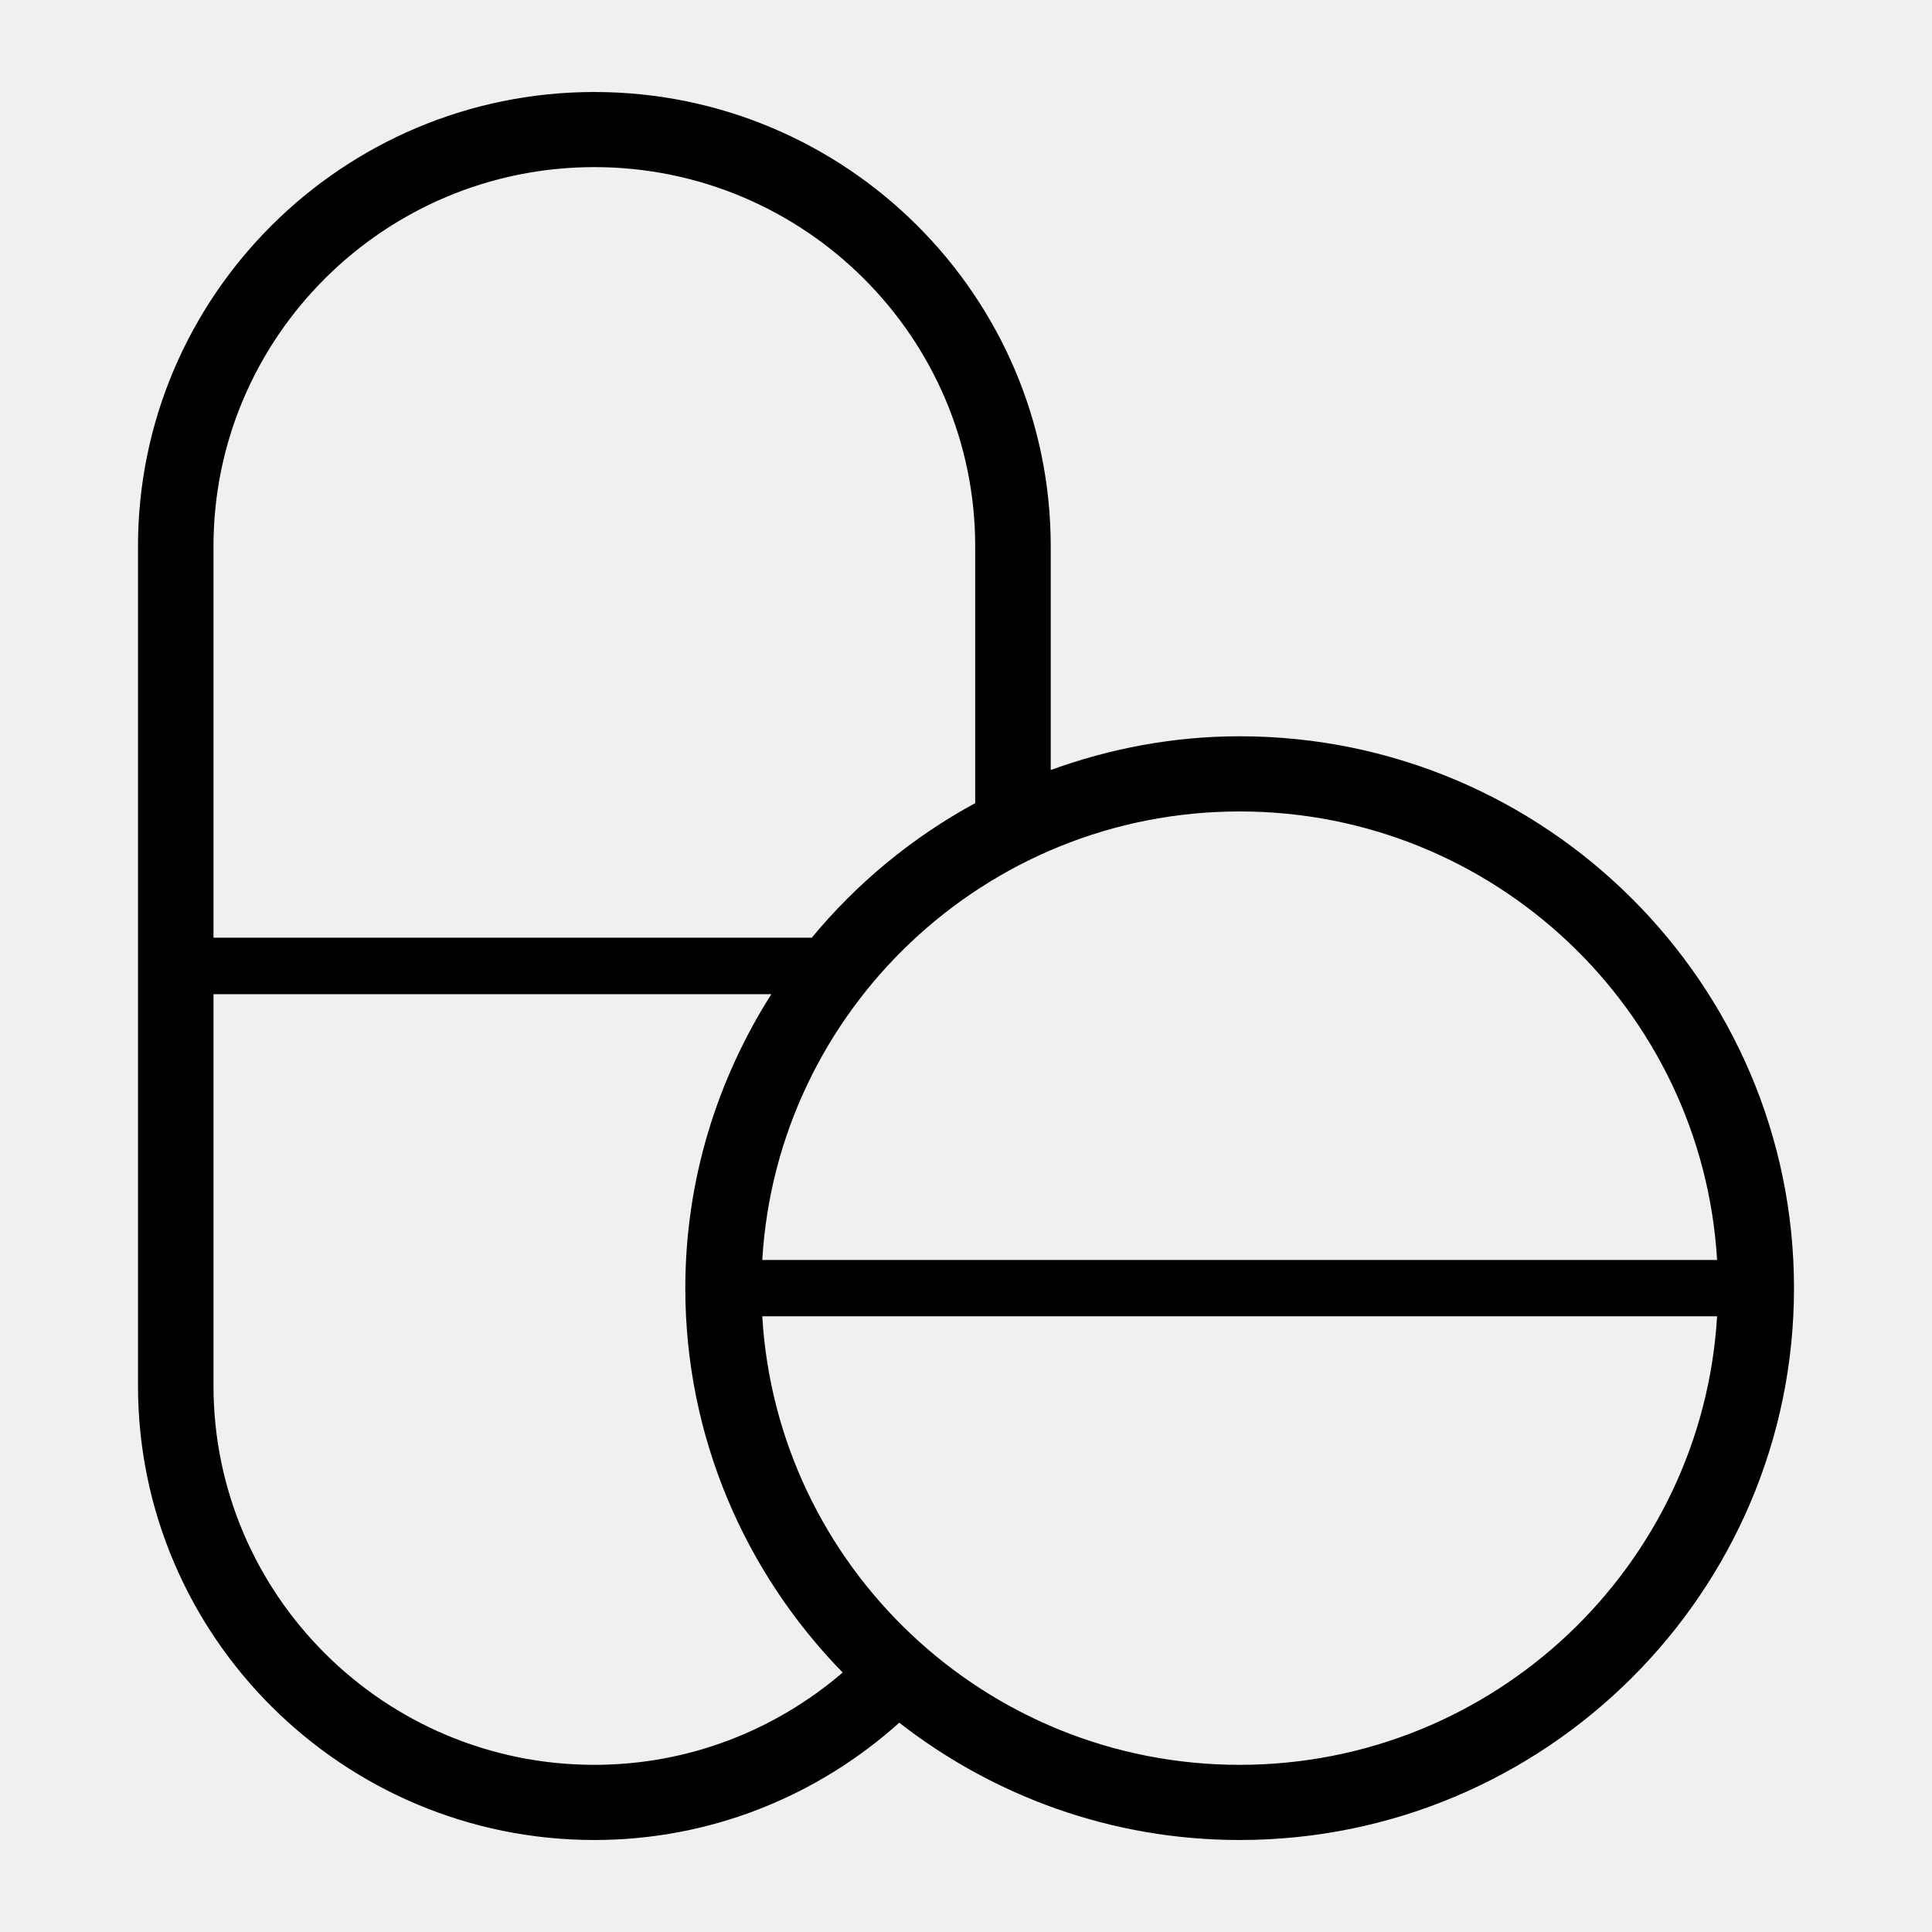
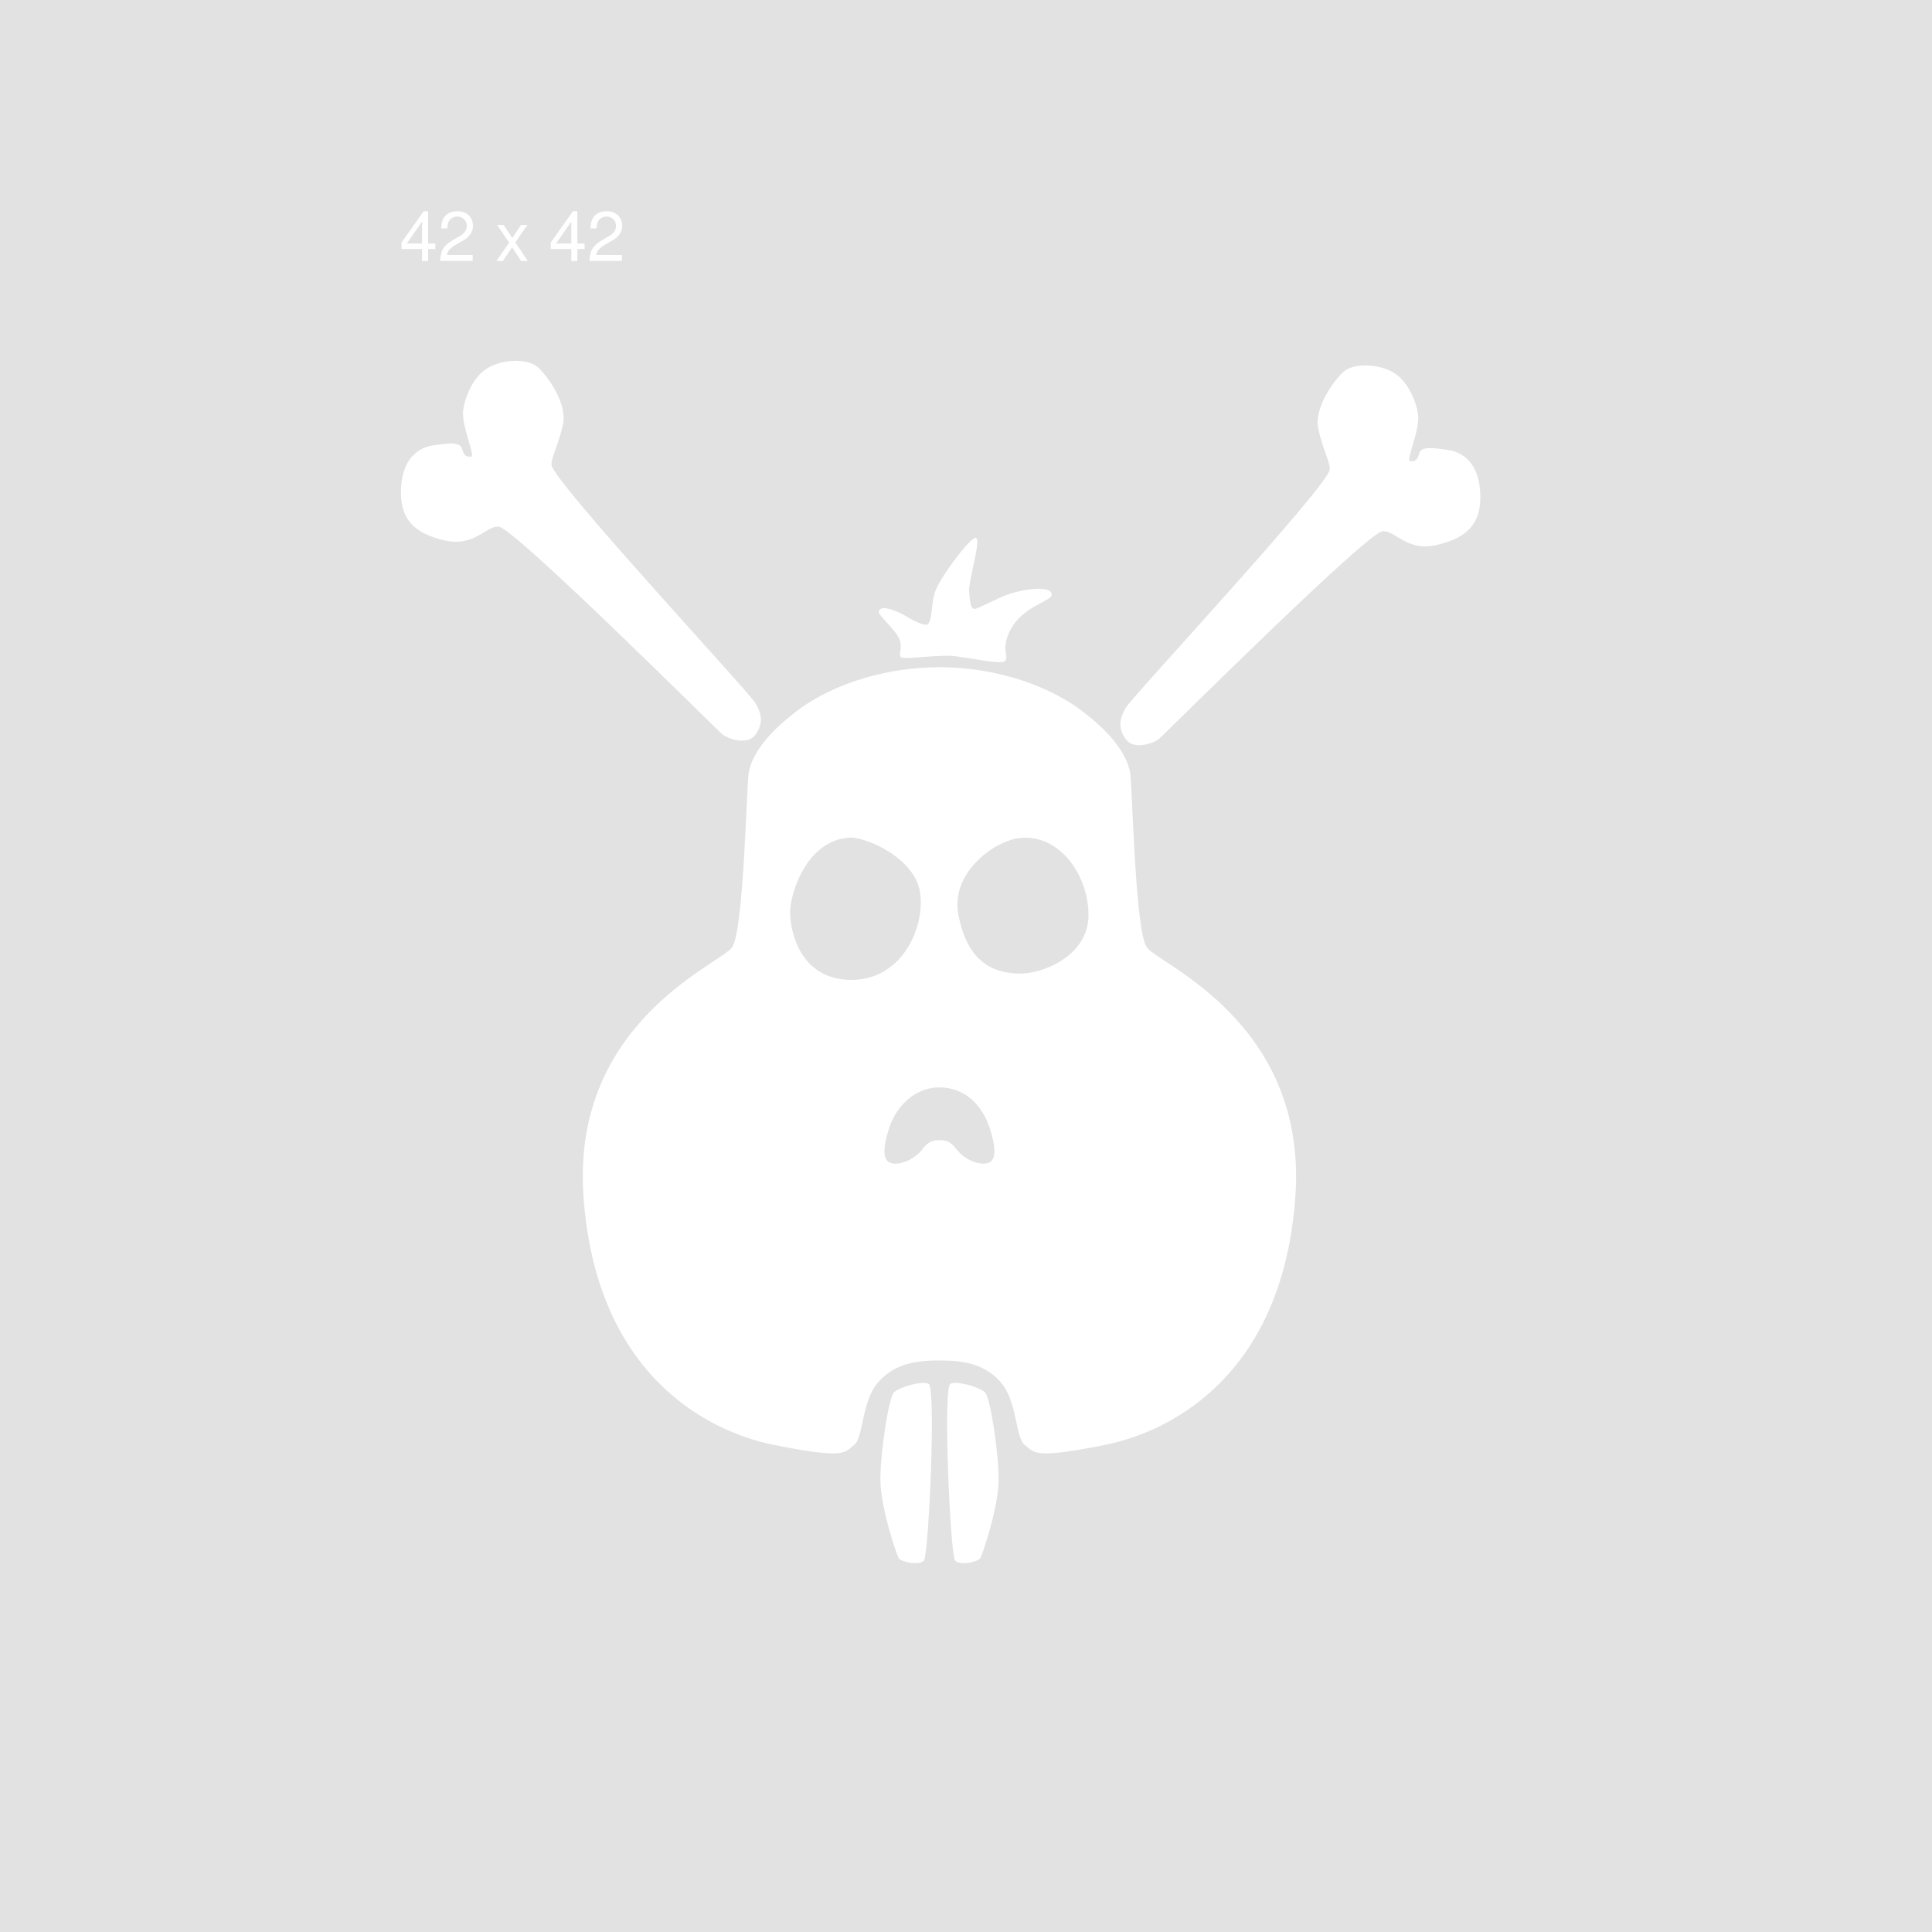
- <svg xmlns="http://www.w3.org/2000/svg" class="quick-links__icon" version="1.1" x="0px" y="0px" width="42px" height="42px" viewBox="0 0 42 42">
-   <path d="M26.949,16.006c-1.443,0-2.823,0.267-4.107,0.733v-4.862C22.842,6.431,18.391,2,12.921,2 C7.45,2,3,6.431,3,11.877v18.246C3,35.569,7.45,40,12.921,40c2.549,0,4.869-0.97,6.628-2.55c2.045,1.592,4.61,2.55,7.4,2.55 C33.594,40,39,34.618,39,28.003C39,21.388,33.594,16.006,26.949,16.006z M37.328,27.391H16.571c0.321-5.43,4.846-9.751,10.378-9.751 S37.006,21.96,37.328,27.391z M4.641,11.876c0-4.544,3.714-8.243,8.28-8.243c4.565,0,8.279,3.698,8.279,8.244v5.583l0.001-0.001 c-1.371,0.744-2.581,1.746-3.564,2.938c0.003-0.004,0.005-0.008,0.008-0.012H4.641V11.876z M4.641,30.123v-8.51h12.127 c-1.177,1.854-1.87,4.04-1.87,6.39c0,3.248,1.309,6.194,3.421,8.356c-1.452,1.247-3.336,2.007-5.399,2.007 C8.355,38.366,4.641,34.668,4.641,30.123z M26.949,38.366c-5.532,0-10.057-4.323-10.378-9.751h20.757 C37.006,34.043,32.481,38.366,26.949,38.366z" />
+ <svg xmlns="http://www.w3.org/2000/svg" version="1.1" x="0px" y="0px" width="42px" height="42px" viewBox="0 0 595.28 841.89" enable-background="new 0 0 595.28 841.89" xml:space="preserve">
+   <rect width="595.28" height="841.89" />
+   <rect x="-50000" y="-50000" width="100000" height="100000" fill="#e2e2e2" />
+   <text x="100" y="100" style="text-anchor: middle;dominant-baseline: hanging;" fill="#FFFFFF" font-family="'Helvetica'" font-size="30">42 x 42</text>
+   <g id="Layer_2">
+     <path fill="#FFFFFF" d="M314.667,288c1.625-2.033-0.922-3.644,0.666-9.333c4-14.333,20-16.333,19.666-19.667   c-0.4-3.993-11.666-2.333-18-0.333c-5.262,1.662-13.998,6.667-15.666,6.667c-1.666,0-2.001-3-2.333-7.667   c-0.333-4.667,5.333-22.333,3-23.333c-2.055-0.881-16.333,18-17.999,24S283,270,281,272c-1.054,1.054-6.667-1.667-8.667-3   s-11.667-6.333-12.667-2.667C259.133,268.29,268,275,269,279.667c0.838,3.911-1,5.333,0.333,6.667s16.333-1.333,24-0.333   C300.999,287,313.333,289.667,314.667,288z" />
+     <path fill="#FFFFFF" d="M281.333,603.001c3.375,1.929,0,74.667-2,77s-10,0.667-11-1s-8-22.334-8-34.334s3.667-36,6-38   C269.391,604.046,279,601.668,281.333,603.001z" />
+     <path fill="#FFFFFF" d="M290.857,603.001c-3.375,1.929,0,74.667,2,77s10,0.667,11-1s8-22.334,8-34.334s-3.667-36-6-38   C302.8,604.046,293.191,601.668,290.857,603.001z" />
+     <path fill="#FFFFFF" d="M117,202.5c0,6.577,86.5,99.5,89,104s3.5,8.5,0,13.5s-12,2-14.5,0s-90.511-89.865-97.5-90.5   c-5.5-0.5-10.5,9-23.5,6s-20-9-19-23.5s10-17.5,14.5-18s11-2,12,1.5s2,3.5,4,3.5s-4.177-13.233-3.5-20c0.5-5,4-14.5,10.5-18.5   s17.5-4.5,22-0.5s13,16,11,25S117,199,117,202.5z" />
+     <path fill="#FFFFFF" d="M456.172,204.5c0,6.577-86.5,99.5-89,104s-3.5,8.5,0,13.5s12,2,14.5,0s90.511-89.865,97.5-90.5   c5.5-0.5,10.5,9,23.5,6s20-9,19-23.5s-10-17.5-14.5-18s-11-2-12,1.5s-2,3.5-4,3.5s4.177-13.233,3.5-20c-0.5-5-4-14.5-10.5-18.5   s-17.5-4.5-22-0.5s-13,16-11,25S456.172,201,456.172,204.5z" />
+     <path fill="#FFFFFF" d="M259.369,602.315c-7.368,8.421-6.316,24.211-10.526,27.369s-3.158,6.315-34.681,0   s-77.951-32.632-83.214-108.421s59.474-101.053,64.737-108.421S202,340.21,203.053,336s4.21-13.684,21.053-26.316   s40.526-18.947,61.956-18.947c21.431,0,45.113,6.315,61.956,18.947s20,22.105,21.053,26.316s2.105,69.474,7.368,76.842   c5.264,7.368,70.001,32.632,64.737,108.421c-5.263,75.789-51.69,102.105-83.214,108.421s-30.471,3.158-34.682,0   c-4.21-3.158-3.158-18.948-10.525-27.369c-7.369-8.421-17.219-9.474-26.693-9.474C276.588,592.842,266.737,593.895,259.369,602.315   z M286.062,496.848c2,0,4.5,0,7.5,4c3.498,4.665,10,7,13.5,6s4-5.5,1-15s-10.25-18-22-18c-11,0-19,8.5-22,18s-2.5,14,1,15   s10.001-1.335,13.5-6C281.562,496.848,284.062,496.848,286.062,496.848z M221,397.5c0,8.25,4.25,29,26,29.5s32.5-21.25,30.75-37.25   S253.661,364.645,247,365C228.25,366,221,389.25,221,397.5z M321.594,365.127c-11.831,1.014-30.594,15.373-27.32,33.147   c3.897,21.162,15.198,25.481,25.836,25.976c10.637,0.495,30.644-7.668,30.891-24.985S338.91,363.643,321.594,365.127z" />
+   </g>
</svg>
